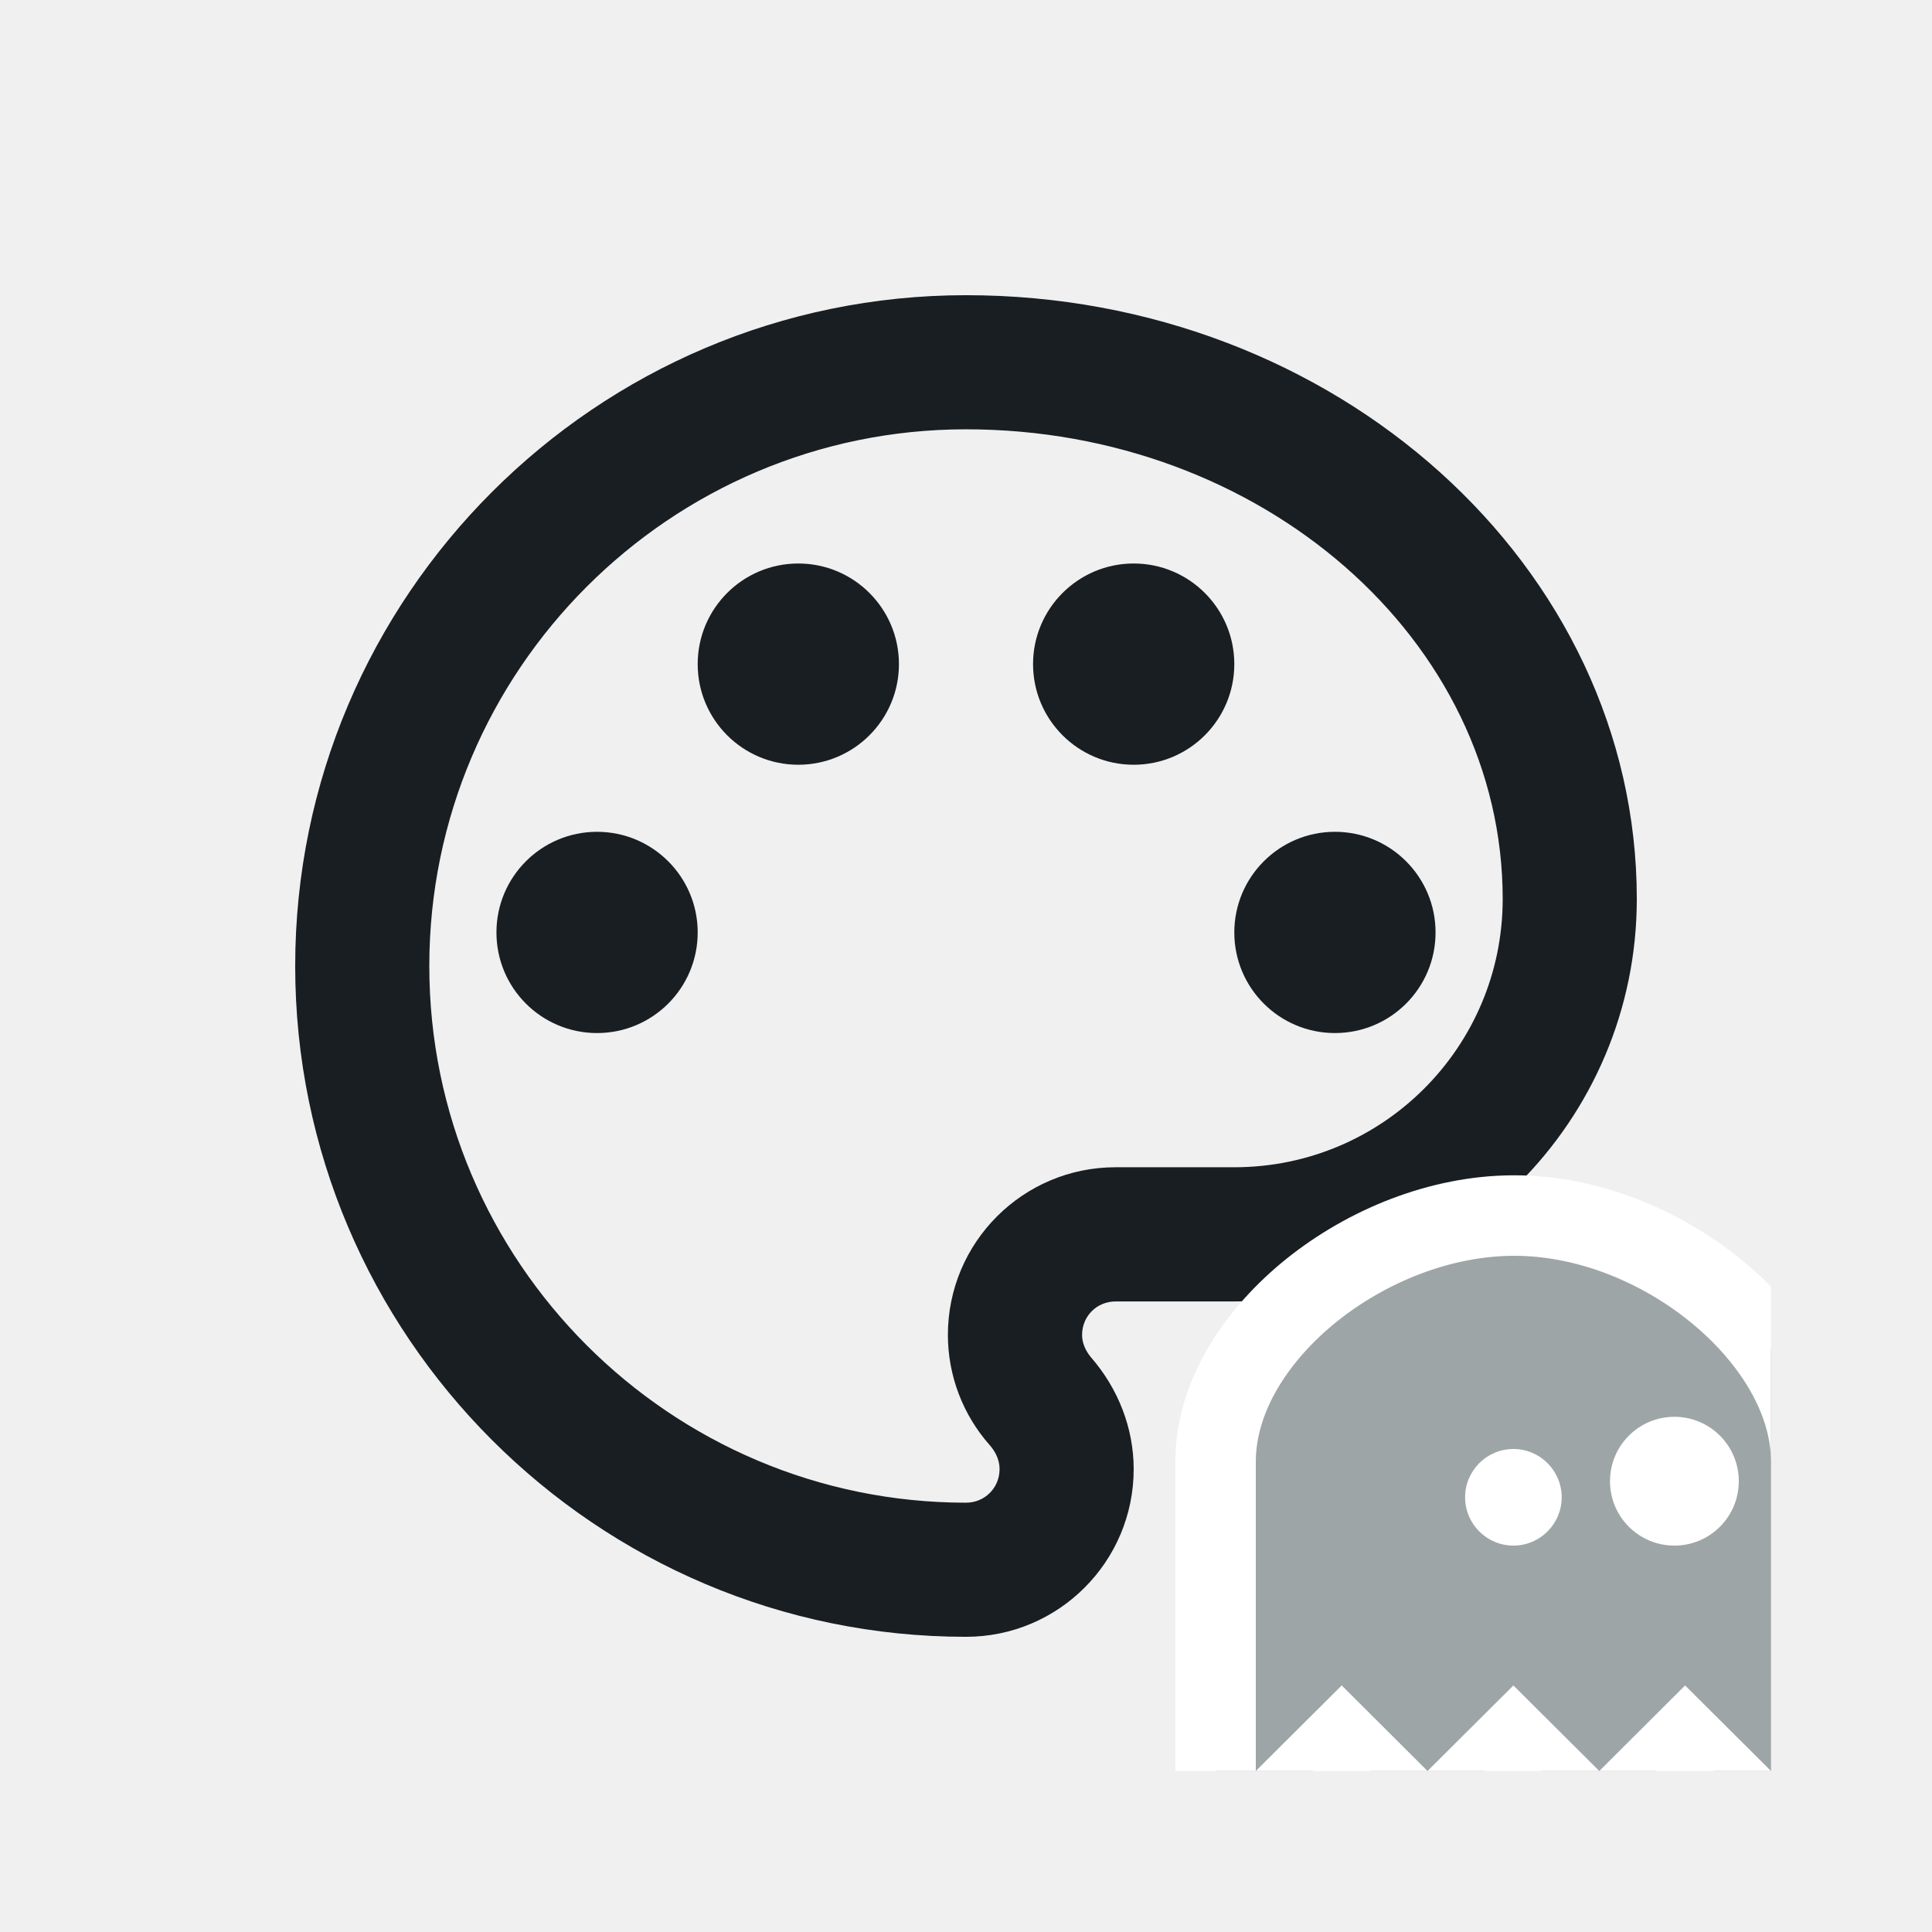
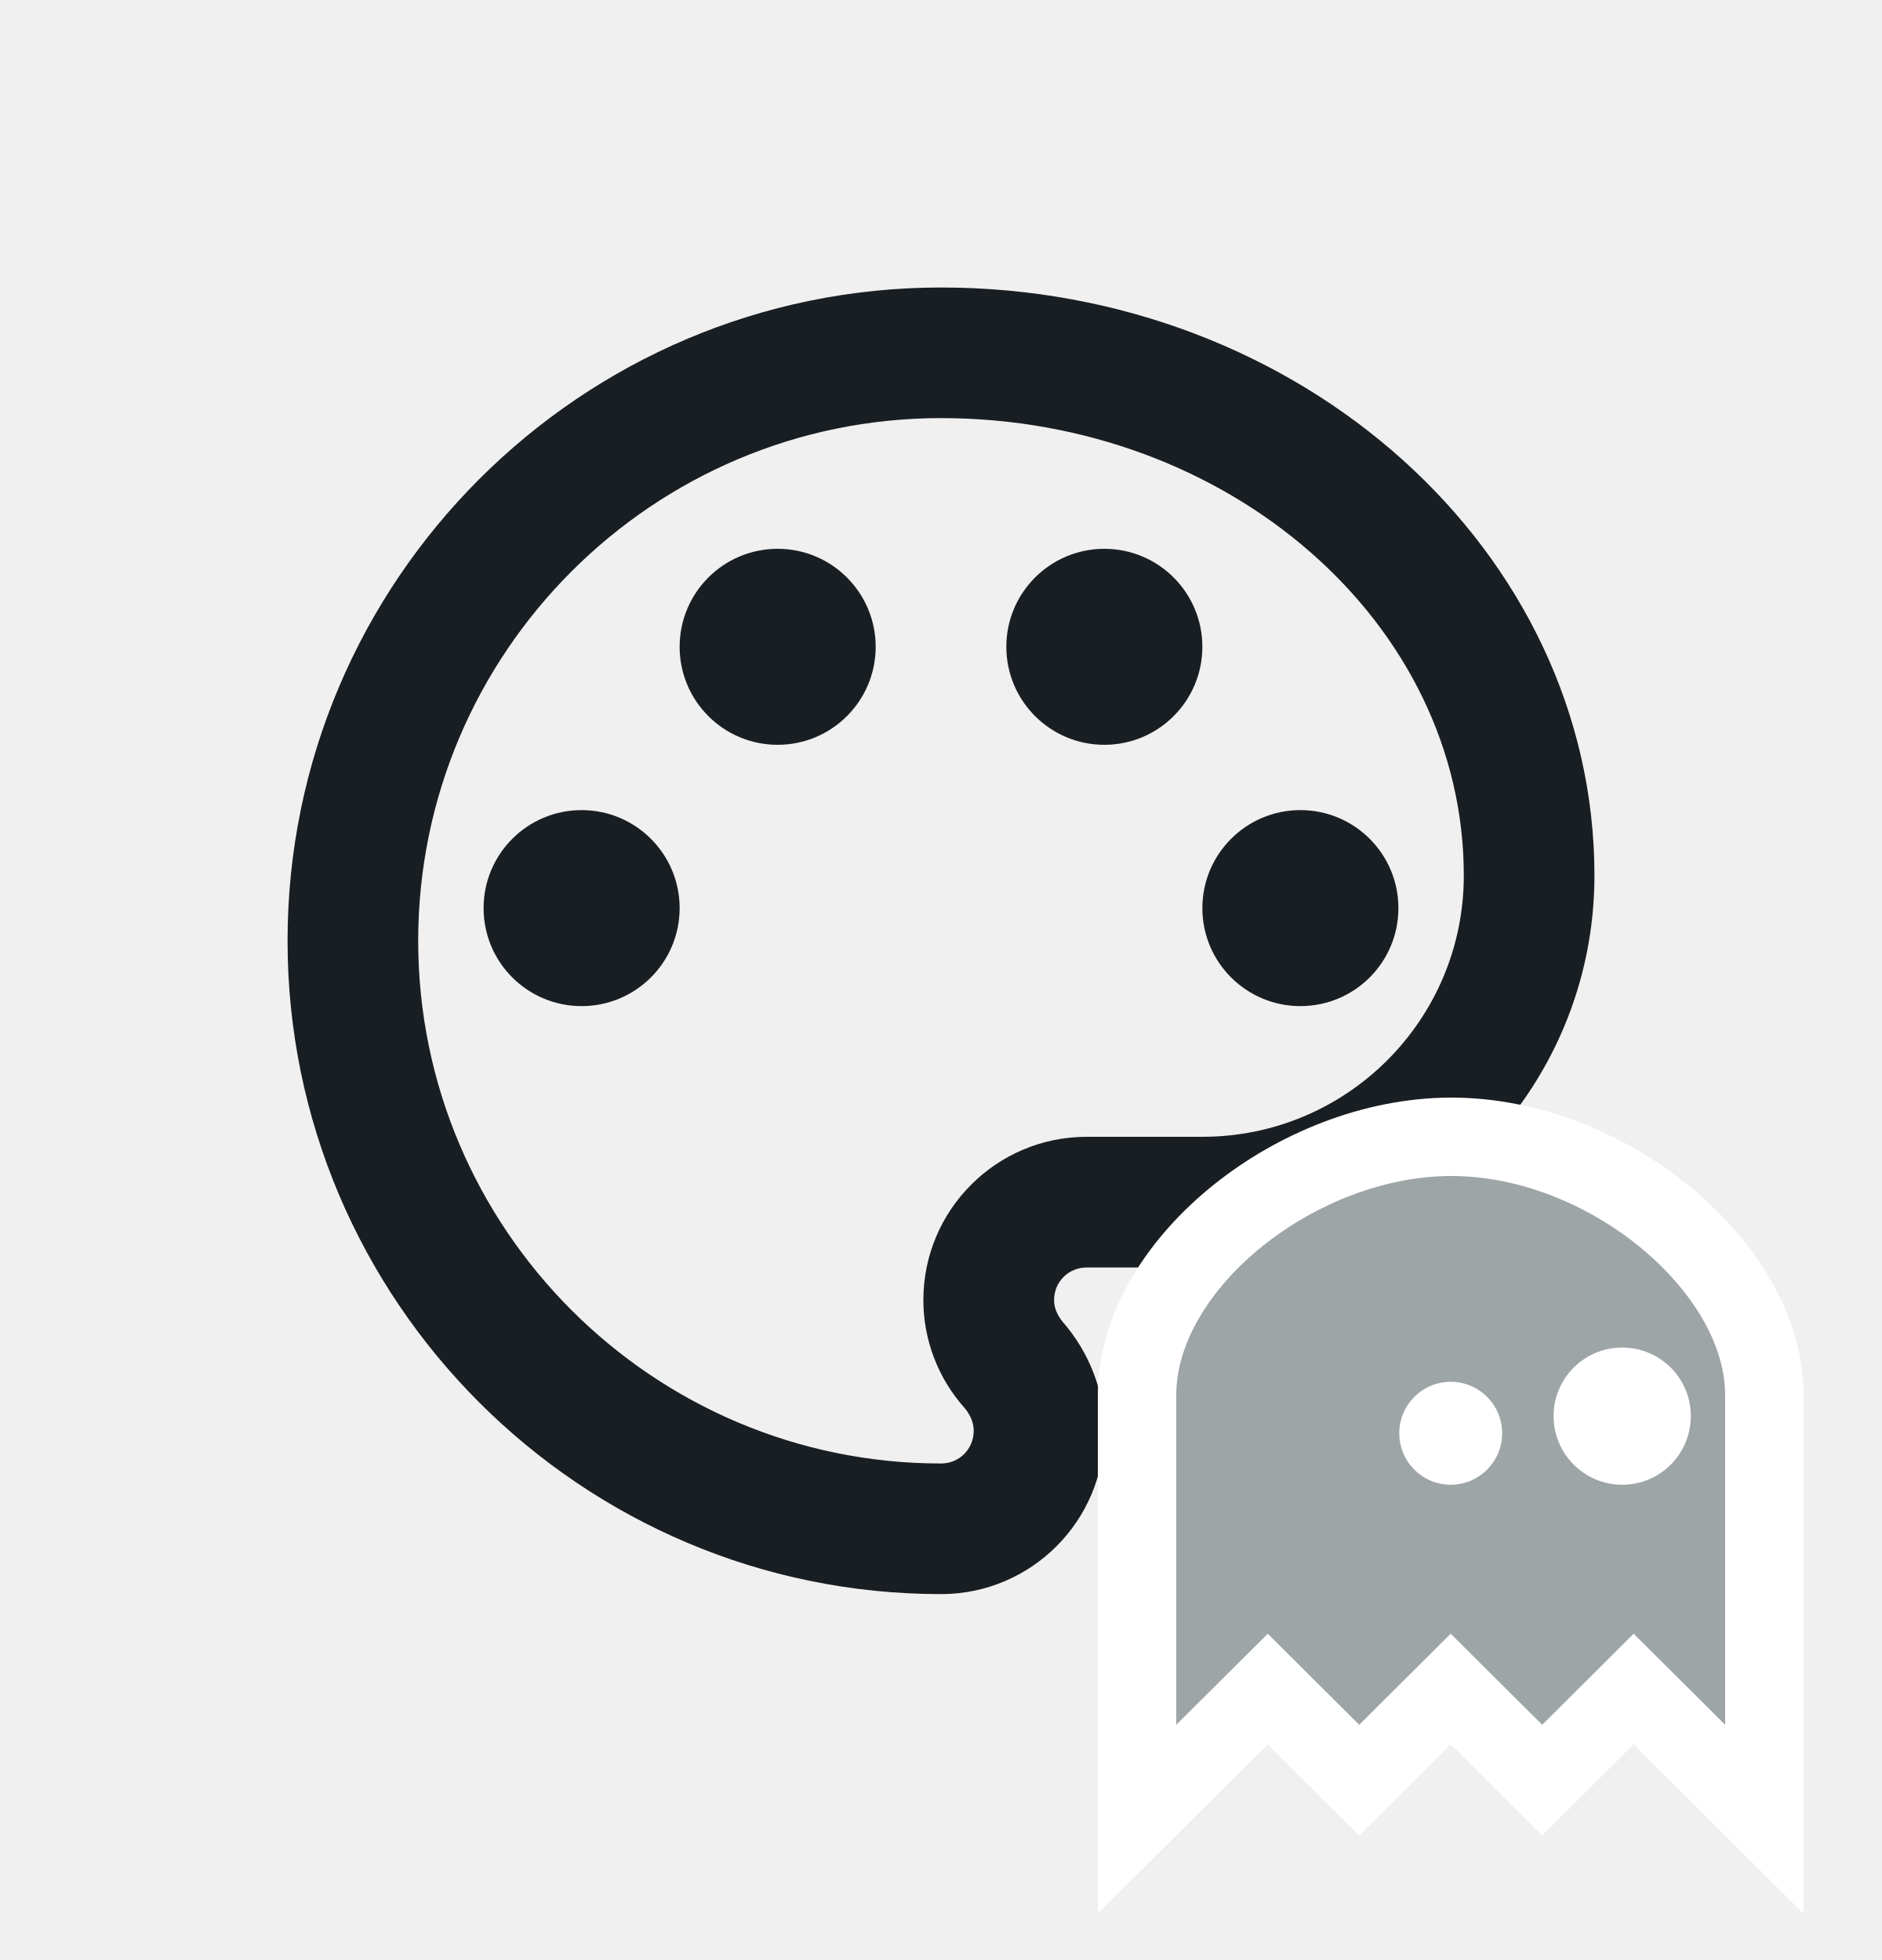
- <svg xmlns="http://www.w3.org/2000/svg" width="24" height="24" viewBox="0 0 24 24" fill="none">
+ <svg xmlns="http://www.w3.org/2000/svg" width="24" height="25" viewBox="0 0 24 25" fill="none">
  <g id="custom-css">
    <g id="outline-color_lens-24px">
      <g id="Outline 1">
        <g id="Group">
          <path id="Vector" d="M12 20.333C7.408 20.333 3.667 16.592 3.667 12C3.667 7.408 7.408 3.667 12 3.667C16.592 3.667 20.333 7.033 20.333 11.167C20.333 13.925 18.092 16.167 15.333 16.167H13.858C13.625 16.167 13.442 16.35 13.442 16.583C13.442 16.683 13.483 16.775 13.55 16.858C13.892 17.25 14.083 17.742 14.083 18.25C14.083 19.4 13.15 20.333 12 20.333ZM12 5.333C8.325 5.333 5.333 8.325 5.333 12C5.333 15.675 8.325 18.667 12 18.667C12.233 18.667 12.417 18.483 12.417 18.25C12.417 18.117 12.35 18.017 12.3 17.958C11.958 17.575 11.775 17.083 11.775 16.583C11.775 15.433 12.708 14.5 13.858 14.5H15.333C17.175 14.5 18.667 13.008 18.667 11.167C18.667 7.95 15.675 5.333 12 5.333Z" fill="#191E23" />
          <path id="Vector_2" d="M7.417 12.833C8.107 12.833 8.667 12.274 8.667 11.583C8.667 10.893 8.107 10.333 7.417 10.333C6.726 10.333 6.167 10.893 6.167 11.583C6.167 12.274 6.726 12.833 7.417 12.833Z" fill="#191E23" />
          <path id="Vector_3" d="M9.917 9.5C10.607 9.5 11.167 8.94 11.167 8.25C11.167 7.56 10.607 7 9.917 7C9.226 7 8.667 7.56 8.667 8.25C8.667 8.94 9.226 9.5 9.917 9.5Z" fill="#191E23" />
          <path id="Vector_4" d="M14.083 9.5C14.774 9.5 15.333 8.94 15.333 8.25C15.333 7.56 14.774 7 14.083 7C13.393 7 12.833 7.56 12.833 8.25C12.833 8.94 13.393 9.5 14.083 9.5Z" fill="#191E23" />
          <path id="Vector_5" d="M16.583 12.833C17.274 12.833 17.833 12.274 17.833 11.583C17.833 10.893 17.274 10.333 16.583 10.333C15.893 10.333 15.333 10.893 15.333 11.583C15.333 12.274 15.893 12.833 16.583 12.833Z" fill="#191E23" />
        </g>
      </g>
    </g>
-     <g id="Logo" clip-path="url(#clip0)">
-       <path id="Vector_6" d="M15.1 22V23.204L15.953 22.354L16.667 21.643L17.38 22.354L17.733 22.706L18.086 22.354L18.8 21.643L19.514 22.354L19.867 22.706L20.22 22.354L20.933 21.643L21.647 22.354L22.5 23.204V22V18.16C22.5 17.34 21.975 16.571 21.312 16.033C20.638 15.485 19.729 15.097 18.799 15.1C17.884 15.103 16.977 15.481 16.299 16.023C15.633 16.556 15.1 17.323 15.1 18.16V22Z" fill="#9EA5A7" stroke="white" />
-       <path id="Ellipse" d="M19.4 18.6C19.4 18.931 19.131 19.2 18.8 19.2C18.469 19.2 18.2 18.931 18.2 18.6C18.2 18.269 18.469 18 18.8 18C19.131 18 19.4 18.269 19.4 18.6Z" fill="white" />
-       <path id="Ellipse_2" d="M21.6 18.4C21.6 18.842 21.242 19.2 20.8 19.2C20.358 19.2 20 18.842 20 18.4C20 17.958 20.358 17.6 20.8 17.6C21.242 17.6 21.6 17.958 21.6 18.4Z" fill="white" />
+     <g id="ghostkit">
+       <path id="Vector_6" d="M14.5 22V23.204L15.353 22.354L16.167 21.544L16.98 22.354L17.333 22.706L17.686 22.354L18.5 21.544L19.314 22.354L19.667 22.706L20.02 22.354L20.833 21.544L21.647 22.354L22.5 23.204V22V17.8C22.5 16.923 21.937 16.094 21.218 15.51C20.488 14.916 19.504 14.497 18.498 14.5C17.51 14.503 16.528 14.912 15.794 15.499C15.071 16.077 14.5 16.905 14.5 17.8V22Z" fill="#9EA5A7" stroke="white" />
+       <path id="Ellipse" d="M19.156 18.281C19.156 18.644 18.862 18.938 18.5 18.938C18.138 18.938 17.844 18.644 17.844 18.281C17.844 17.919 18.138 17.625 18.5 17.625C18.862 17.625 19.156 17.919 19.156 18.281Z" fill="white" />
+       <path id="Ellipse_2" d="M21.562 18.062C21.562 18.546 21.171 18.938 20.688 18.938C20.204 18.938 19.812 18.546 19.812 18.062C19.812 17.579 20.204 17.188 20.688 17.188C21.171 17.188 21.562 17.579 21.562 18.062Z" fill="white" />
    </g>
  </g>
-   <defs>
-     <clipPath id="clip0">
-       <rect width="8" height="8" fill="white" transform="translate(14 14)" />
-     </clipPath>
-   </defs>
</svg>
